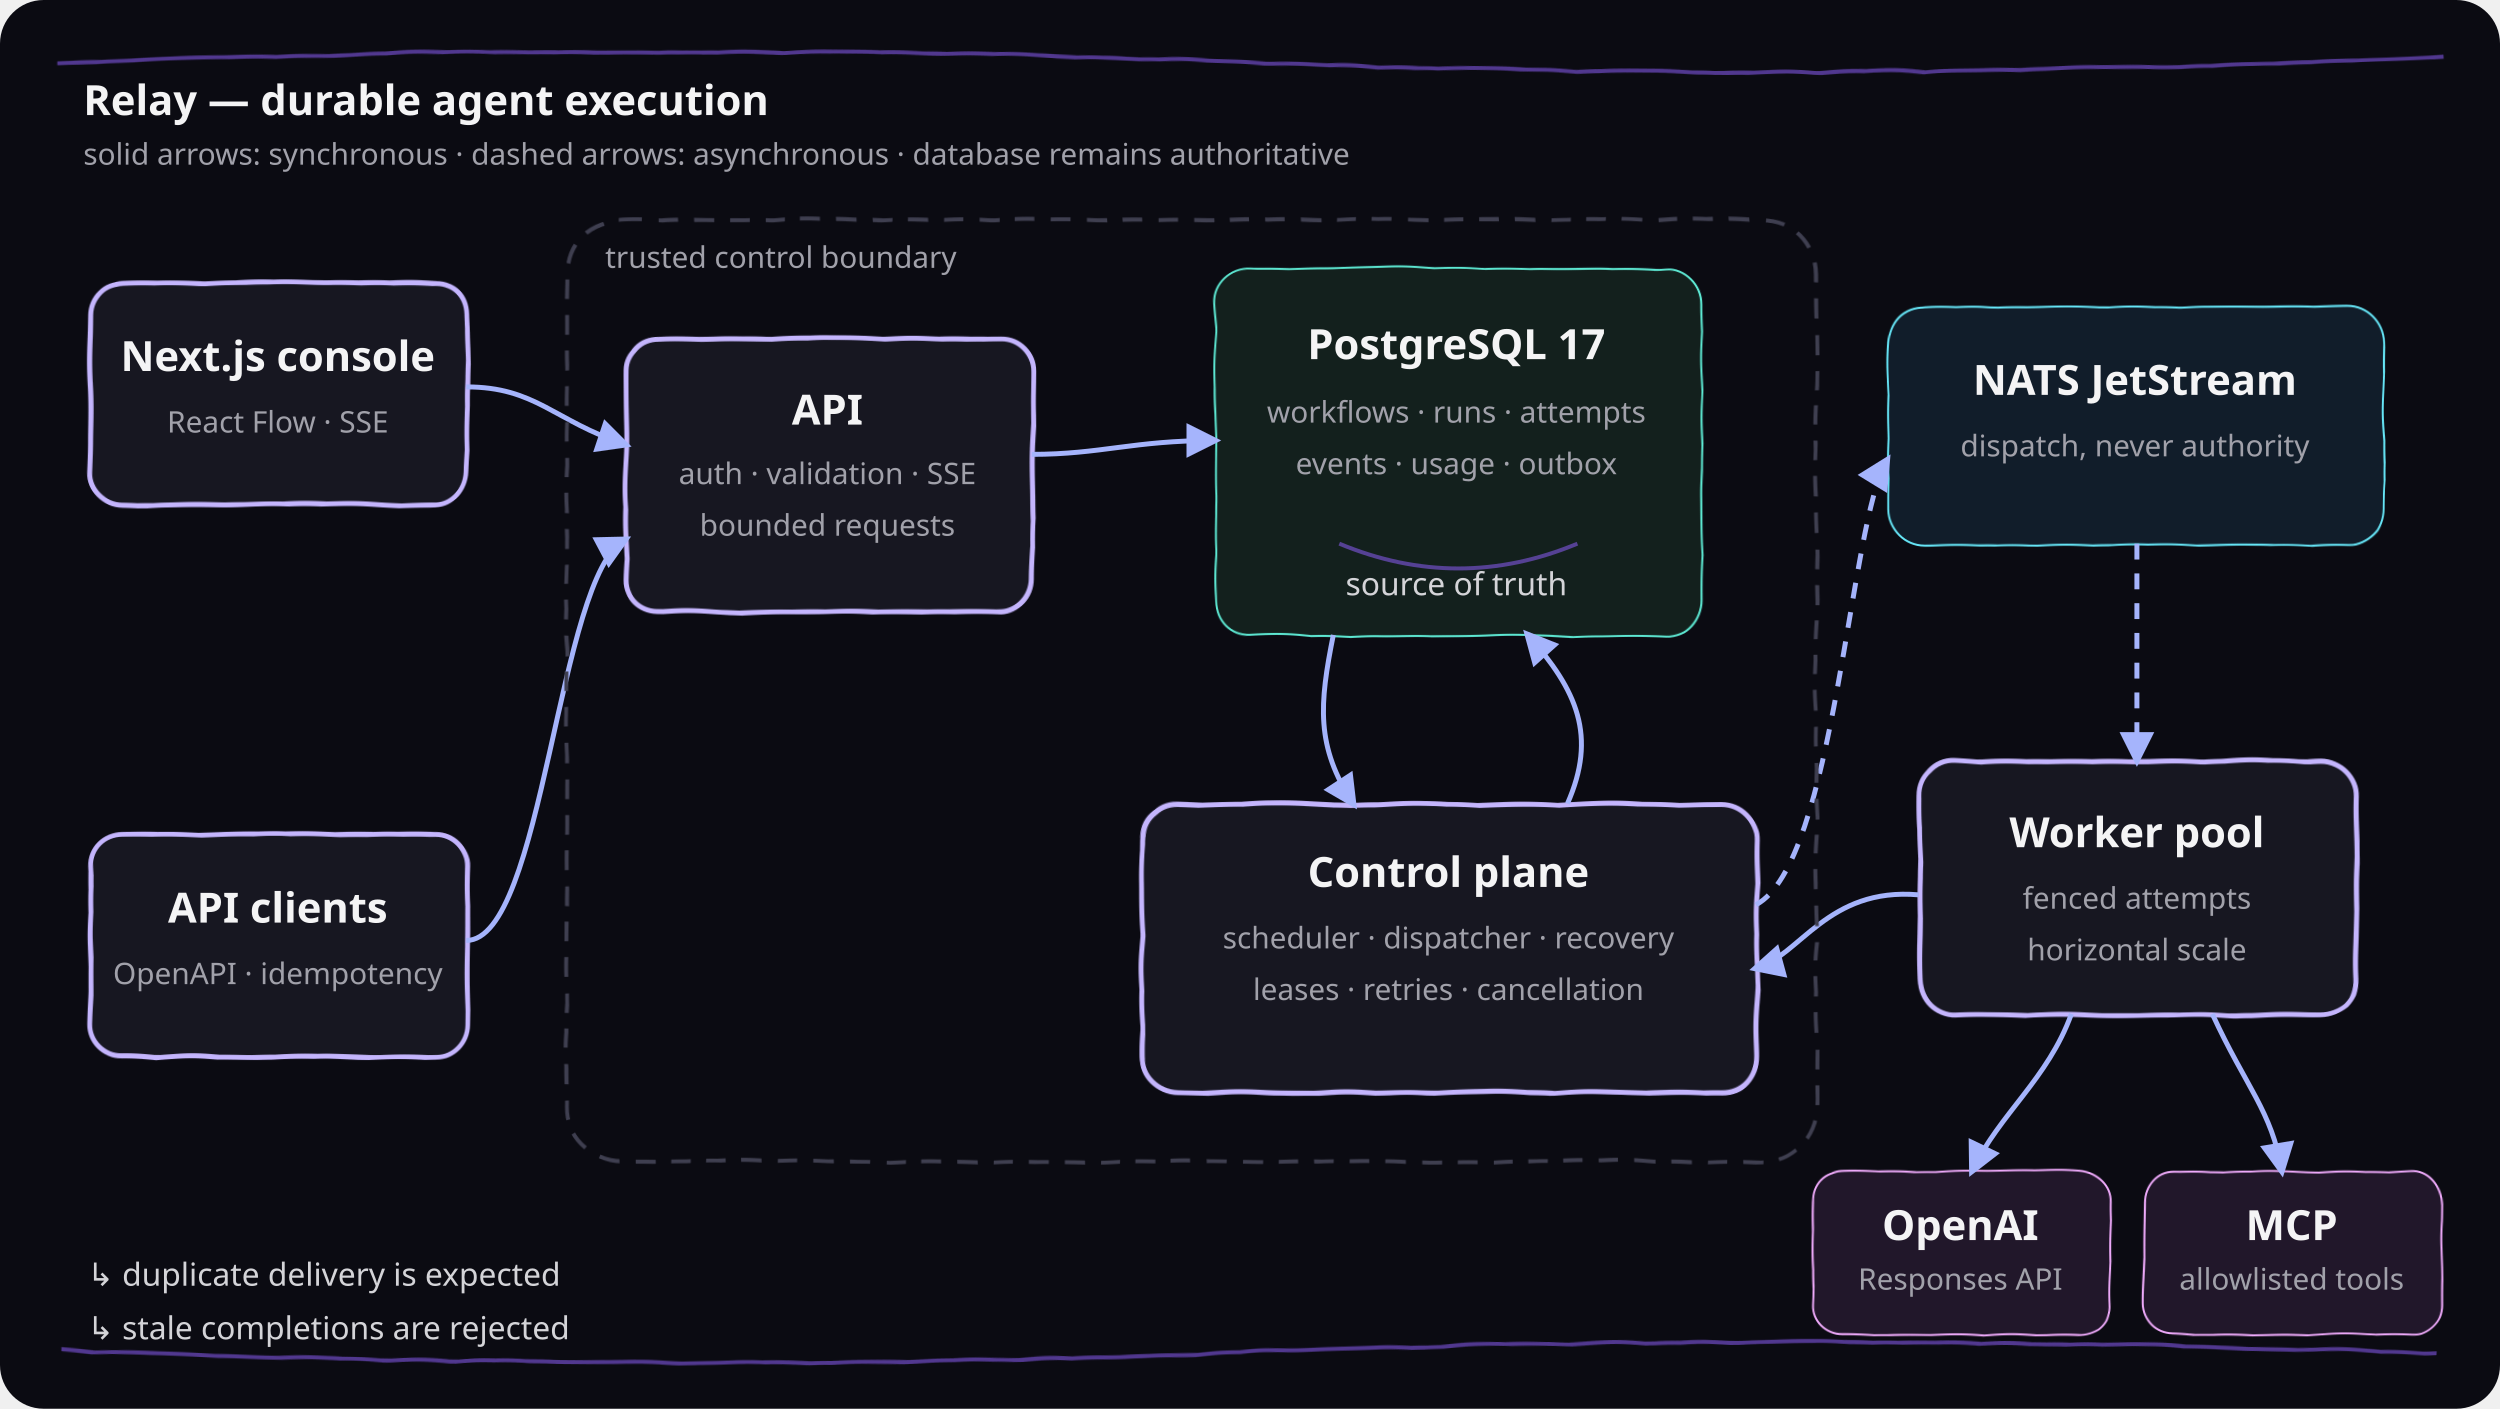
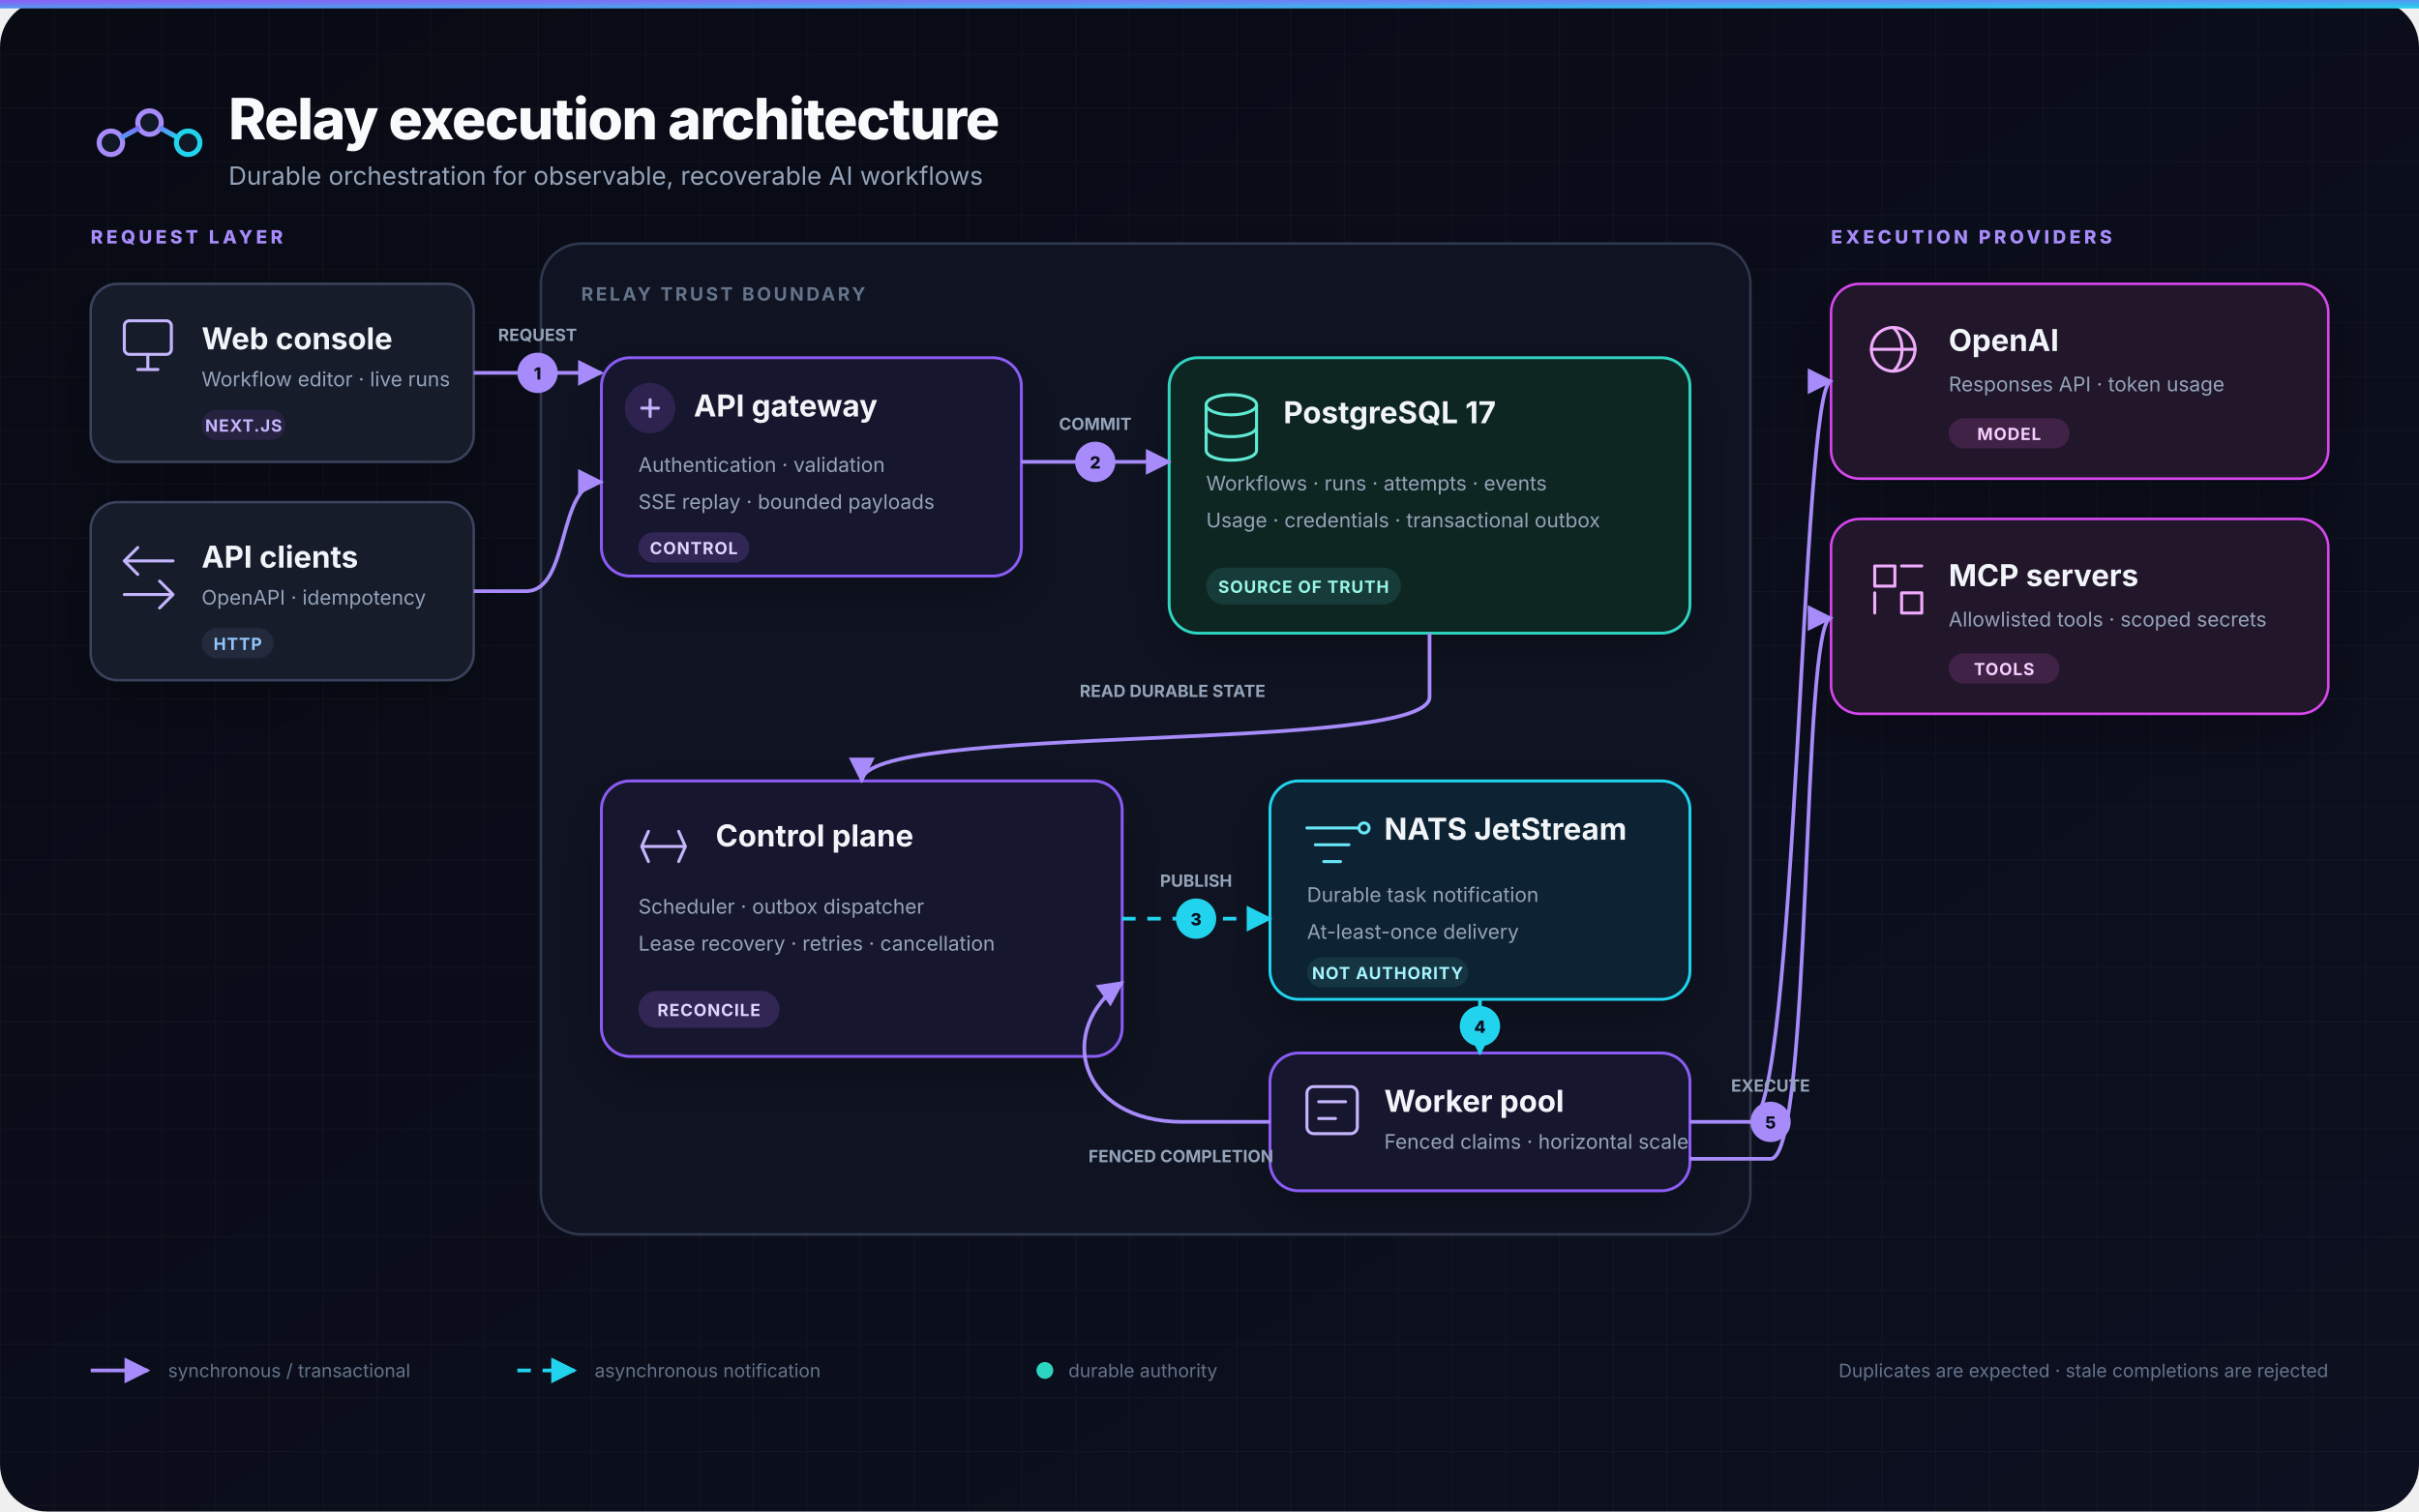
- <svg xmlns="http://www.w3.org/2000/svg" viewBox="0 0 1260 710" role="img" aria-labelledby="title desc">
+ <svg xmlns="http://www.w3.org/2000/svg" viewBox="0 0 1440 900" role="img" aria-labelledby="title desc">
  <defs>
-     <filter id="paper">
-       <feTurbulence type="fractalNoise" baseFrequency=".012" numOctaves="3" seed="21" result="n" />
-       <feBlend in="SourceGraphic" in2="n" mode="soft-light" />
+     <linearGradient id="background" x1="0" y1="0" x2="1" y2="1">
+       <stop offset="0" stop-color="#080b14" />
+       <stop offset="1" stop-color="#0d1020" />
+     </linearGradient>
+     <linearGradient id="relayGlow" x1="0" y1="0" x2="1" y2="1">
+       <stop offset="0" stop-color="#8b5cf6" />
+       <stop offset="1" stop-color="#22d3ee" />
+     </linearGradient>
+     <pattern id="grid" width="32" height="32" patternUnits="userSpaceOnUse">
+       <path d="M32 0H0V32" fill="none" stroke="#ffffff" stroke-opacity=".035" />
+     </pattern>
+     <filter id="shadow" x="-30%" y="-30%" width="160%" height="160%">
+       <feDropShadow dx="0" dy="12" stdDeviation="16" flood-color="#000000" flood-opacity=".28" />
    </filter>
-     <filter id="wiggle">
-       <feTurbulence baseFrequency=".018" numOctaves="2" seed="7" result="noise" />
-       <feDisplacementMap in="SourceGraphic" in2="noise" scale="2.2" />
-     </filter>
-     <marker id="arrow" viewBox="0 0 10 10" refX="8" refY="5" markerWidth="7" markerHeight="7" orient="auto-start-reverse">
-       <path d="M 0 0 L 10 5 L 0 10 z" fill="#a5b4fc" />
+     <marker id="arrowPurple" viewBox="0 0 10 10" refX="9" refY="5" markerWidth="7" markerHeight="7" orient="auto">
+       <path d="M0 0 10 5 0 10Z" fill="#a78bfa" />
+     </marker>
+     <marker id="arrowCyan" viewBox="0 0 10 10" refX="9" refY="5" markerWidth="7" markerHeight="7" orient="auto">
+       <path d="M0 0 10 5 0 10Z" fill="#22d3ee" />
    </marker>
    <style>
-       .bg{fill:#0b0b12}.box{fill:#171721;stroke:#c4b5fd;stroke-width:2.5}.data{fill:#13201d;stroke:#5eead4}.queue{fill:#111d2a;stroke:#67e8f9}.external{fill:#21172a;stroke:#f0abfc}.label{fill:#f4f4f5;font:600 21px ui-rounded,system-ui,sans-serif}.small{fill:#a1a1aa;font:15px ui-rounded,system-ui,sans-serif}.note{fill:#d4d4d8;font:16px ui-rounded,system-ui,sans-serif}.line{fill:none;stroke:#a5b4fc;stroke-width:2.5;marker-end:url(#arrow)}.dash{stroke-dasharray:8 7}.group{fill:none;stroke:#3f3f50;stroke-width:2;stroke-dasharray:10 8}.scribble{fill:none;stroke:#8b5cf6;stroke-width:2;opacity:.55}
+       text{font-family:Inter,"Segoe UI",Arial,sans-serif}.title{font-size:34px;font-weight:760;fill:#f8fafc;letter-spacing:-.8px}.subtitle{font-size:15px;fill:#94a3b8}.eyebrow{font-size:11px;font-weight:760;fill:#a78bfa;letter-spacing:2px}.boundary{fill:#101422;stroke:#30384f;stroke-width:1.5}.boundaryLabel{font-size:11px;font-weight:700;fill:#64748b;letter-spacing:1.5px}.node{fill:#161b2c;stroke:#3a435c;stroke-width:1.5}.nodeStrong{fill:#18182d;stroke:#8b5cf6;stroke-width:1.7}.nodeData{fill:#102523;stroke:#2dd4bf;stroke-width:1.7}.nodeQueue{fill:#0e2230;stroke:#22d3ee;stroke-width:1.7}.nodeExternal{fill:#21172b;stroke:#d946ef;stroke-width:1.5}.nodeTitle{font-size:18px;font-weight:700;fill:#f1f5f9}.nodeBody{font-size:12px;fill:#94a3b8}.pill{font-size:10px;font-weight:700;letter-spacing:.5px}.flow{fill:none;stroke:#a78bfa;stroke-width:2.2;marker-end:url(#arrowPurple)}.flowAsync{fill:none;stroke:#22d3ee;stroke-width:2.2;stroke-dasharray:8 7;marker-end:url(#arrowCyan)}.flowLabel{font-size:10px;font-weight:650;fill:#94a3b8}.legend{font-size:11px;fill:#64748b}.step{font-size:10px;font-weight:800;fill:#0b1020}.icon{fill:none;stroke:#c4b5fd;stroke-width:1.8;stroke-linecap:round;stroke-linejoin:round}.iconData{stroke:#5eead4}.iconQueue{stroke:#67e8f9}.iconExternal{stroke:#f0abfc}
    </style>
  </defs>
-   <rect class="bg" width="1260" height="710" rx="22" />
-   <path class="scribble" d="M28 31 Q350 20 634 31 T1231 28 M31 680 Q340 692 630 681 T1228 682" filter="url(#wiggle)" />
-   <text x="42" y="58" class="label" font-size="25">Relay — durable agent execution</text>
-   <text x="42" y="83" class="small">solid arrows: synchronous  ·  dashed arrows: asynchronous  ·  database remains authoritative</text>
-   <g filter="url(#wiggle)">
-     <rect class="box" x="45" y="142" width="190" height="112" rx="16" />
-     <rect class="box" x="45" y="420" width="190" height="112" rx="16" />
+   <rect width="1440" height="900" rx="28" fill="url(#background)" />
+   <rect width="1440" height="900" rx="28" fill="url(#grid)" />
+   <path d="M0 0H1440V5H0Z" fill="url(#relayGlow)" />
+   <g transform="translate(54 58)">
+     <g transform="translate(0 3)">
+       <circle cx="12" cy="24" r="7" fill="#111827" stroke="#a78bfa" stroke-width="3" />
+       <circle cx="35" cy="12" r="7" fill="#111827" stroke="#a78bfa" stroke-width="3" />
+       <circle cx="58" cy="24" r="7" fill="#111827" stroke="#22d3ee" stroke-width="3" />
+       <path d="M18 21 29 15M41 15l11 6" stroke="url(#relayGlow)" stroke-width="3" />
+     </g>
+     <text x="82" y="25" class="title">Relay execution architecture</text>
+     <text x="82" y="52" class="subtitle">Durable orchestration for observable, recoverable AI workflows</text>
  </g>
-   <text x="140" y="187" class="label" text-anchor="middle">Next.js console</text>
-   <text x="140" y="218" class="small" text-anchor="middle">React Flow · SSE</text>
-   <text x="140" y="465" class="label" text-anchor="middle">API clients</text>
-   <text x="140" y="496" class="small" text-anchor="middle">OpenAPI · idempotency</text>
-   <g filter="url(#wiggle)">
-     <rect class="box" x="315" y="170" width="205" height="138" rx="16" />
+   <g transform="translate(54 145)">
+     <text x="0" y="0" class="eyebrow">REQUEST LAYER</text>
+     <g transform="translate(0 24)" filter="url(#shadow)">
+       <rect width="228" height="106" rx="16" class="node" />
+       <g transform="translate(20 22)" class="icon">
+         <rect width="28" height="20" rx="3" />
+         <path d="M8 29h12M14 20v9" />
+       </g>
+       <text x="66" y="39" class="nodeTitle">Web console</text>
+       <text x="66" y="61" class="nodeBody">Workflow editor · live runs</text>
+       <rect x="66" y="75" width="50" height="18" rx="9" fill="#28233f" />
+       <text x="91" y="88" text-anchor="middle" class="pill" fill="#c4b5fd">NEXT.JS</text>
+     </g>
+     <g transform="translate(0 154)" filter="url(#shadow)">
+       <rect width="228" height="106" rx="16" class="node" />
+       <g transform="translate(20 25)" class="icon">
+         <path d="M0 10h29M0 10l8-8M0 10l8 8M29 30H0M29 30l-8-8M29 30l-8 8" />
+       </g>
+       <text x="66" y="39" class="nodeTitle">API clients</text>
+       <text x="66" y="61" class="nodeBody">OpenAPI · idempotency</text>
+       <rect x="66" y="75" width="43" height="18" rx="9" fill="#202b3b" />
+       <text x="87.5" y="88" text-anchor="middle" class="pill" fill="#93c5fd">HTTP</text>
+     </g>
  </g>
-   <text x="417" y="214" class="label" text-anchor="middle">API</text>
-   <text x="417" y="244" class="small" text-anchor="middle">auth · validation · SSE</text>
-   <text x="417" y="270" class="small" text-anchor="middle">bounded requests</text>
-   <g filter="url(#wiggle)">
-     <rect class="data" x="612" y="135" width="245" height="185" rx="18" />
+   <g transform="translate(322 145)">
+     <rect width="720" height="590" rx="24" class="boundary" />
+     <text x="24" y="34" class="boundaryLabel">RELAY TRUST BOUNDARY</text>
+     <g transform="translate(36 68)" filter="url(#shadow)">
+       <rect width="250" height="130" rx="17" class="nodeStrong" />
+       <circle cx="29" cy="30" r="15" fill="#2e2450" />
+       <path d="M24 30h10M29 25v10" class="icon" />
+       <text x="55" y="35" class="nodeTitle">API gateway</text>
+       <text x="22" y="68" class="nodeBody">Authentication · validation</text>
+       <text x="22" y="90" class="nodeBody">SSE replay · bounded payloads</text>
+       <rect x="22" y="104" width="66" height="18" rx="9" fill="#312654" />
+       <text x="55" y="117" text-anchor="middle" class="pill" fill="#ddd6fe">CONTROL</text>
+     </g>
+     <g transform="translate(374 68)" filter="url(#shadow)">
+       <rect width="310" height="164" rx="17" class="nodeData" />
+       <g transform="translate(22 22)" class="icon iconData">
+         <ellipse cx="15" cy="6" rx="15" ry="6" />
+         <path d="M0 6v27c0 8 30 8 30 0V6M0 19c0 8 30 8 30 0" />
+       </g>
+       <text x="68" y="39" class="nodeTitle">PostgreSQL 17</text>
+       <text x="22" y="79" class="nodeBody">Workflows · runs · attempts · events</text>
+       <text x="22" y="101" class="nodeBody">Usage · credentials · transactional outbox</text>
+       <rect x="22" y="125" width="116" height="22" rx="11" fill="#153b37" />
+       <text x="80" y="140" text-anchor="middle" class="pill" fill="#99f6e4">SOURCE OF TRUTH</text>
+     </g>
+     <g transform="translate(36 320)" filter="url(#shadow)">
+       <rect width="310" height="164" rx="17" class="nodeStrong" />
+       <g transform="translate(22 22)" class="icon">
+         <path d="M2 17h26M6 8l-4 9 4 9M24 8l4 9-4 9" />
+       </g>
+       <text x="68" y="39" class="nodeTitle">Control plane</text>
+       <text x="22" y="79" class="nodeBody">Scheduler · outbox dispatcher</text>
+       <text x="22" y="101" class="nodeBody">Lease recovery · retries · cancellation</text>
+       <rect x="22" y="125" width="84" height="22" rx="11" fill="#312654" />
+       <text x="64" y="140" text-anchor="middle" class="pill" fill="#ddd6fe">RECONCILE</text>
+     </g>
+     <g transform="translate(434 320)" filter="url(#shadow)">
+       <rect width="250" height="130" rx="17" class="nodeQueue" />
+       <g transform="translate(22 22)" class="icon iconQueue">
+         <path d="M0 6h30M5 16h20M10 26h10" />
+         <circle cx="34" cy="6" r="3" />
+       </g>
+       <text x="68" y="35" class="nodeTitle">NATS JetStream</text>
+       <text x="22" y="72" class="nodeBody">Durable task notification</text>
+       <text x="22" y="94" class="nodeBody">At-least-once delivery</text>
+       <rect x="22" y="105" width="96" height="18" rx="9" fill="#123443" />
+       <text x="70" y="118" text-anchor="middle" class="pill" fill="#a5f3fc">NOT AUTHORITY</text>
+     </g>
+     <g transform="translate(434 482)" filter="url(#shadow)">
+       <rect width="250" height="82" rx="17" class="nodeStrong" />
+       <g transform="translate(22 20)" class="icon">
+         <rect width="30" height="28" rx="4" />
+         <path d="M7 9h16M7 19h10" />
+       </g>
+       <text x="68" y="35" class="nodeTitle">Worker pool</text>
+       <text x="68" y="57" class="nodeBody">Fenced claims · horizontal scale</text>
+     </g>
+     <path d="M286 130H374" class="flow" />
+     <circle cx="330" cy="130" r="12" fill="#a78bfa" />
+     <text x="330" y="134" text-anchor="middle" class="step">2</text>
+     <text x="330" y="111" text-anchor="middle" class="flowLabel">COMMIT</text>
+     <path d="M529 232v38c0 34-338 15-338 50" class="flow" />
+     <text x="376" y="270" text-anchor="middle" class="flowLabel">READ DURABLE STATE</text>
+     <path d="M346 402h88" class="flowAsync" />
+     <circle cx="390" cy="402" r="12" fill="#22d3ee" />
+     <text x="390" y="406" text-anchor="middle" class="step">3</text>
+     <text x="390" y="383" text-anchor="middle" class="flowLabel">PUBLISH</text>
+     <path d="M559 450v32" class="flowAsync" />
+     <circle cx="559" cy="466" r="12" fill="#22d3ee" />
+     <text x="559" y="470" text-anchor="middle" class="step">4</text>
+     <path d="M434 523H382c-62 0-76-55-36-83" class="flow" />
+     <text x="381" y="547" text-anchor="middle" class="flowLabel">FENCED COMPLETION</text>
  </g>
-   <text x="734" y="181" class="label" text-anchor="middle">PostgreSQL 17</text>
-   <text x="734" y="213" class="small" text-anchor="middle">workflows · runs · attempts</text>
-   <text x="734" y="239" class="small" text-anchor="middle">events · usage · outbox</text>
-   <path d="M675 274 q60 25 120 0" class="scribble" />
-   <text x="734" y="300" class="note" text-anchor="middle">source of truth</text>
-   <g filter="url(#wiggle)">
-     <rect class="box" x="575" y="405" width="310" height="145" rx="18" />
+   <path d="M282 222h76" class="flow" />
+   <path d="M282 352h31c27 0 18-65 45-65" class="flow" />
+   <circle cx="320" cy="222" r="12" fill="#a78bfa" />
+   <text x="320" y="226" text-anchor="middle" class="step">1</text>
+   <text x="320" y="203" text-anchor="middle" class="flowLabel">REQUEST</text>
+   <g transform="translate(1090 145)">
+     <text x="0" y="0" class="eyebrow">EXECUTION PROVIDERS</text>
+     <g transform="translate(0 24)" filter="url(#shadow)">
+       <rect width="296" height="116" rx="17" class="nodeExternal" />
+       <g transform="translate(22 24)" class="icon iconExternal">
+         <circle cx="15" cy="15" r="13" />
+         <path d="M15 2c7 6 7 20 0 26M2 15h26" />
+       </g>
+       <text x="70" y="40" class="nodeTitle">OpenAI</text>
+       <text x="70" y="64" class="nodeBody">Responses API · token usage</text>
+       <rect x="70" y="80" width="72" height="18" rx="9" fill="#402046" />
+       <text x="106" y="93" text-anchor="middle" class="pill" fill="#f5d0fe">MODEL</text>
+     </g>
+     <g transform="translate(0 164)" filter="url(#shadow)">
+       <rect width="296" height="116" rx="17" class="nodeExternal" />
+       <g transform="translate(22 24)" class="icon iconExternal">
+         <path d="M4 4h12v12H4zM20 20h12v12H20zM20 4h12M4 20v12" />
+       </g>
+       <text x="70" y="40" class="nodeTitle">MCP servers</text>
+       <text x="70" y="64" class="nodeBody">Allowlisted tools · scoped secrets</text>
+       <rect x="70" y="80" width="66" height="18" rx="9" fill="#402046" />
+       <text x="103" y="93" text-anchor="middle" class="pill" fill="#f5d0fe">TOOLS</text>
+     </g>
  </g>
-   <text x="730" y="447" class="label" text-anchor="middle">Control plane</text>
-   <text x="730" y="478" class="small" text-anchor="middle">scheduler · dispatcher · recovery</text>
-   <text x="730" y="504" class="small" text-anchor="middle">leases · retries · cancellation</text>
-   <g filter="url(#wiggle)">
-     <rect class="queue" x="951" y="154" width="250" height="120" rx="18" />
+   <path d="M1006 668h36c28 0 30-441 48-441" class="flow" />
+   <path d="M1006 690h48c25 0 18-322 36-322" class="flow" />
+   <circle cx="1054" cy="668" r="12" fill="#a78bfa" />
+   <text x="1054" y="672" text-anchor="middle" class="step">5</text>
+   <text x="1054" y="650" text-anchor="middle" class="flowLabel">EXECUTE</text>
+   <g transform="translate(54 816)">
+     <line x1="0" y1="0" x2="34" y2="0" class="flow" marker-end="none" />
+     <text x="46" y="4" class="legend">synchronous / transactional</text>
+     <line x1="254" y1="0" x2="288" y2="0" class="flowAsync" marker-end="none" />
+     <text x="300" y="4" class="legend">asynchronous notification</text>
+     <circle cx="568" cy="0" r="5" fill="#2dd4bf" />
+     <text x="582" y="4" class="legend">durable authority</text>
+     <text x="1332" y="4" text-anchor="end" class="legend">Duplicates are expected · stale completions are rejected</text>
  </g>
-   <text x="1076" y="199" class="label" text-anchor="middle">NATS JetStream</text>
-   <text x="1076" y="230" class="small" text-anchor="middle">dispatch, never authority</text>
-   <g filter="url(#wiggle)">
-     <rect class="box" x="967" y="383" width="220" height="128" rx="18" />
-   </g>
-   <text x="1077" y="427" class="label" text-anchor="middle">Worker pool</text>
-   <text x="1077" y="458" class="small" text-anchor="middle">fenced attempts</text>
-   <text x="1077" y="484" class="small" text-anchor="middle">horizontal scale</text>
-   <g filter="url(#wiggle)">
-     <rect class="external" x="913" y="590" width="150" height="82" rx="15" />
-     <rect class="external" x="1080" y="590" width="150" height="82" rx="15" />
-   </g>
-   <text x="988" y="625" class="label" text-anchor="middle">OpenAI</text>
-   <text x="988" y="650" class="small" text-anchor="middle">Responses API</text>
-   <text x="1155" y="625" class="label" text-anchor="middle">MCP</text>
-   <text x="1155" y="650" class="small" text-anchor="middle">allowlisted tools</text>
-   <path class="line" d="M235 195 C270 195 279 212 315 224" />
-   <path class="line" d="M235 474 C274 474 281 290 315 272" />
-   <path class="line" d="M520 229 C555 229 571 222 612 222" />
-   <path class="line" d="M672 320 C665 355 663 376 682 405" />
-   <path class="line" d="M790 405 C805 371 795 348 770 320" />
-   <path class="line dash" d="M885 456 C925 435 932 263 951 232" />
-   <path class="line dash" d="M1077 274 L1077 383" />
-   <path class="line" d="M967 451 C921 447 907 482 885 488" />
-   <path class="line" d="M1044 511 C1032 544 1008 561 994 590" />
-   <path class="line" d="M1115 511 C1132 548 1145 560 1150 590" />
-   <g filter="url(#wiggle)">
-     <rect class="group" x="285" y="110" width="630" height="475" rx="28" />
-   </g>
-   <text x="305" y="135" class="small">trusted control boundary</text>
-   <text x="44" y="648" class="note">↳ duplicate delivery is expected</text>
-   <text x="44" y="675" class="note">↳ stale completions are rejected</text>
</svg>
